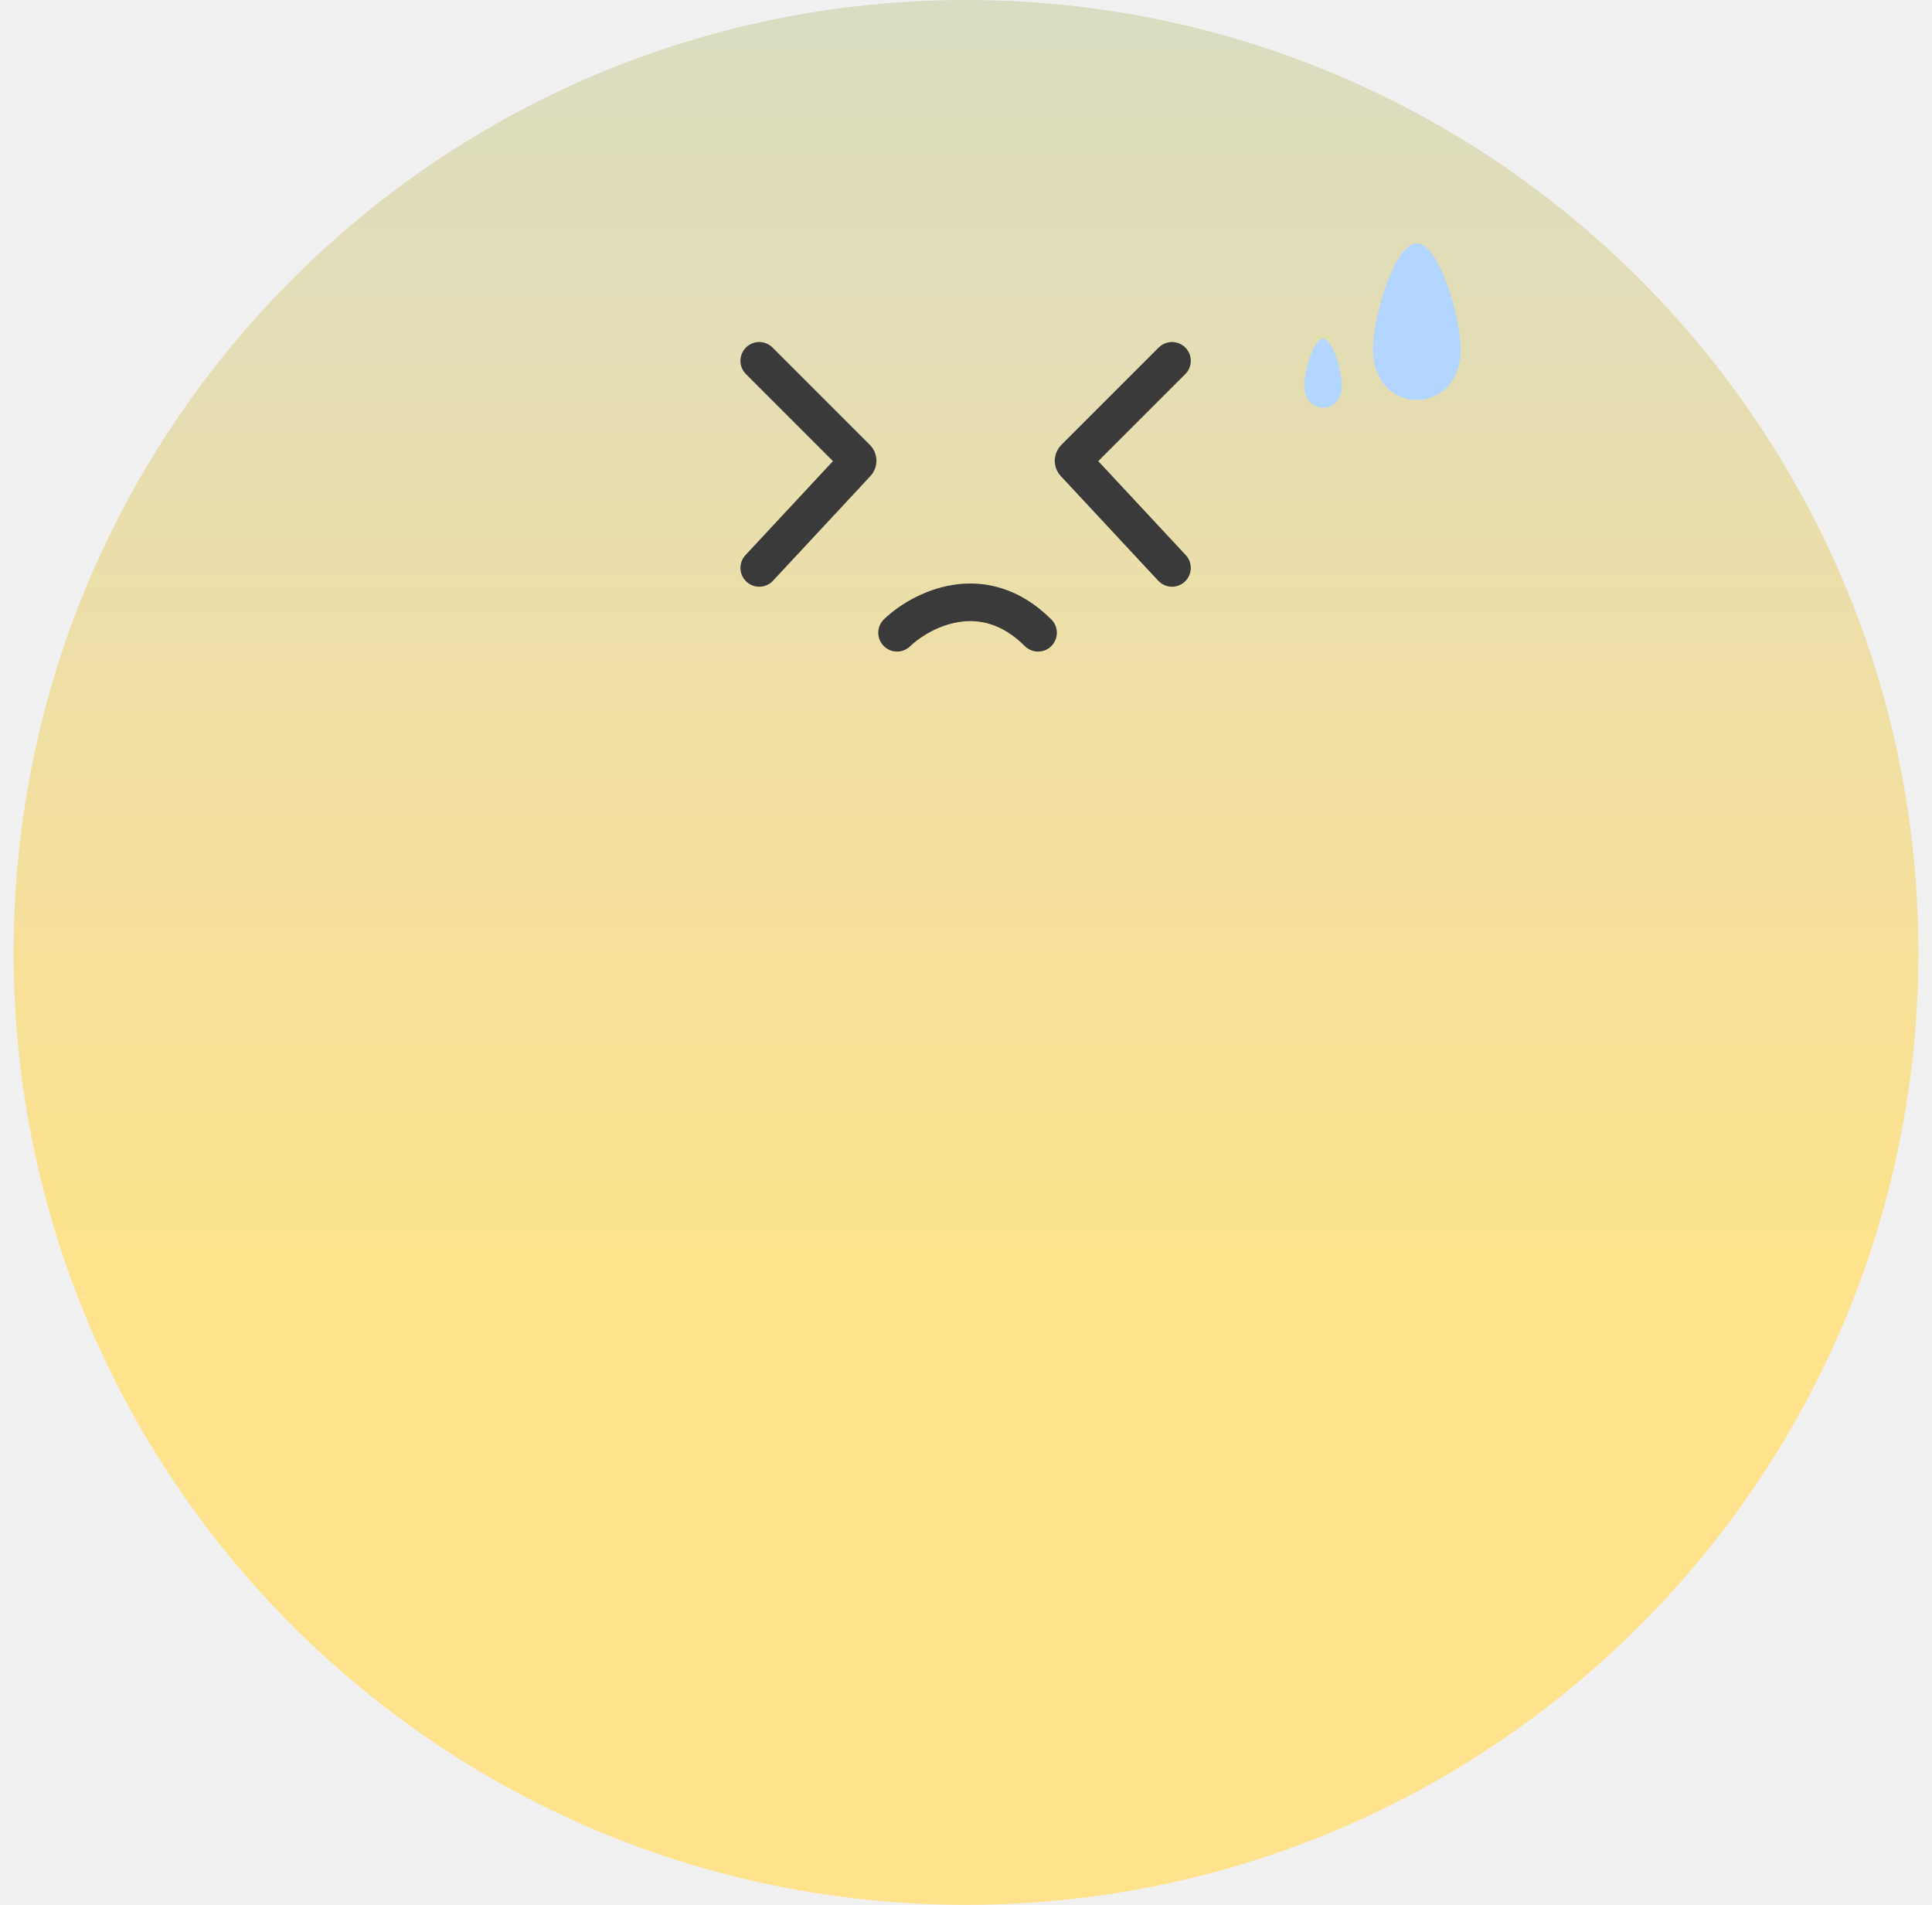
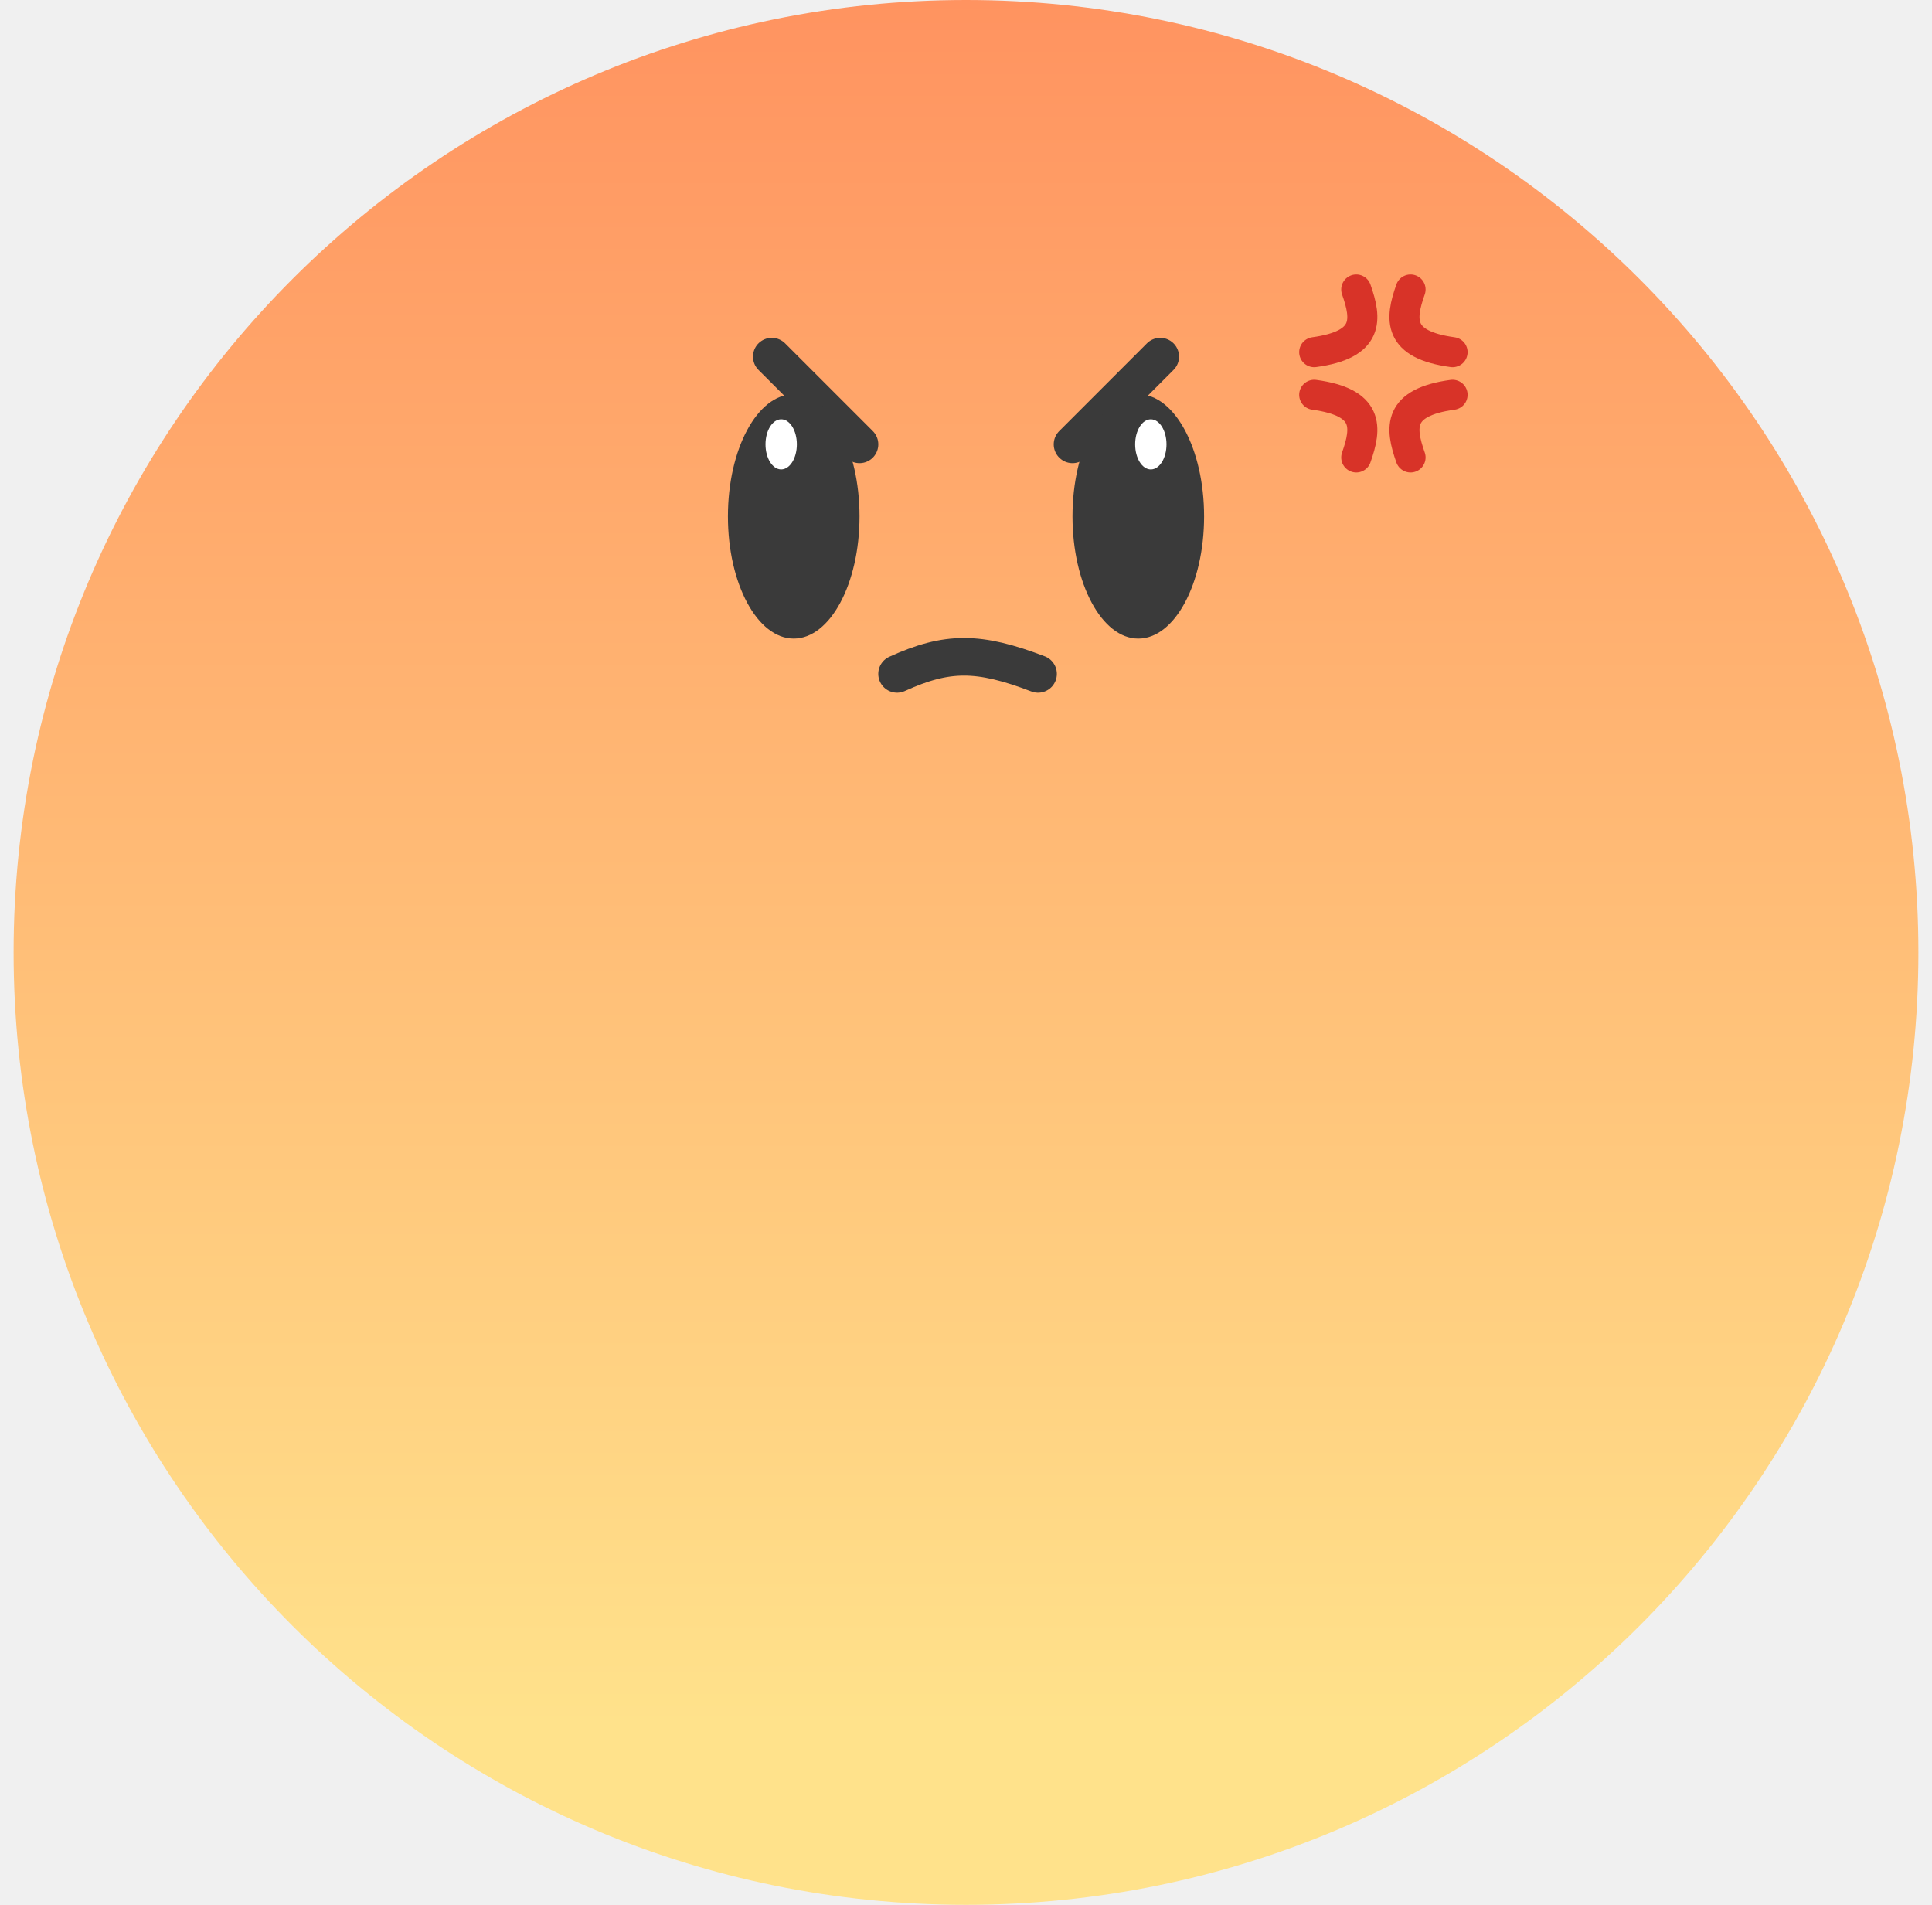
<svg xmlns="http://www.w3.org/2000/svg" width="71" height="70" viewBox="0 0 71 70" fill="none">
-   <mask id="mask0_2956_7130" style="mask-type:alpha" maskUnits="userSpaceOnUse" x="0" y="0" width="71" height="70">
+   <mask id="mask0_2956_7140" style="mask-type:alpha" maskUnits="userSpaceOnUse" x="0" y="0" width="71" height="70">
    <circle cx="35.5" cy="35" r="35" fill="#FFE28B" />
  </mask>
-   <g mask="url(#mask0_2956_7130)">
-     <g filter="url(#filter0_d_2956_7130)">
-       <path d="M19.733 -0.967C24.696 -16.241 46.304 -16.241 51.267 -0.967C53.486 5.863 59.852 10.488 67.034 10.488C83.094 10.488 89.772 31.039 76.779 40.479C70.968 44.701 68.537 52.184 70.756 59.014C75.719 74.288 58.237 86.989 45.245 77.55C39.434 73.328 31.566 73.328 25.755 77.55C12.763 86.989 -4.719 74.288 0.244 59.014C2.463 52.184 0.032 44.701 -5.779 40.479C-18.772 31.039 -12.094 10.488 3.966 10.488C11.148 10.488 17.514 5.863 19.733 -0.967Z" fill="url(#paint0_linear_2956_7130)" />
+   <g mask="url(#mask0_2956_7140)">
+     <g filter="url(#filter0_d_2956_7140)">
+       <path d="M19.733 -1.43C24.696 -16.704 46.304 -16.704 51.267 -1.43C53.486 5.401 59.852 10.026 67.034 10.026C83.094 10.026 89.772 30.577 76.779 40.016C70.968 44.238 68.537 51.721 70.756 58.552C75.719 73.826 58.237 86.527 45.245 77.087C39.434 72.865 31.566 72.865 25.755 77.087C12.763 86.527 -4.719 73.826 0.244 58.552C2.463 51.721 0.032 44.238 -5.779 40.016C-18.772 30.577 -12.094 10.026 3.966 10.026C11.148 10.026 17.514 5.401 19.733 -1.43Z" fill="url(#paint0_linear_2956_7140)" />
    </g>
-     <path d="M27.902 13.26L31.48 16.838C31.53 16.889 31.532 16.97 31.483 17.023L27.902 20.87" stroke="#3A3A3A" stroke-width="1.382" stroke-linecap="round" />
-     <path d="M43.07 13.26L39.492 16.838C39.441 16.889 39.439 16.97 39.488 17.023L43.07 20.87" stroke="#3A3A3A" stroke-width="1.382" stroke-linecap="round" />
-     <path d="M32.967 23.253C33.849 22.409 36.121 21.227 38.148 23.253" stroke="#3A3A3A" stroke-width="1.382" stroke-linecap="round" />
-     <path d="M47.934 14.167C47.934 14.709 48.279 14.985 48.624 14.985C48.97 14.985 49.315 14.709 49.315 14.167C49.315 13.626 48.97 12.452 48.624 12.452C48.279 12.452 47.934 13.626 47.934 14.167Z" fill="#B2D6FF" />
-     <path d="M50.456 12.842C50.456 14.073 51.262 14.699 52.068 14.699C52.873 14.699 53.679 14.073 53.679 12.842C53.679 11.611 52.873 8.943 52.068 8.943C51.262 8.943 50.456 11.611 50.456 12.842Z" fill="#B2D6FF" />
+     <path d="M28.363 13.106L31.586 16.329" stroke="#3A3A3A" stroke-width="1.382" stroke-linecap="round" />
+     <ellipse cx="29.169" cy="18.977" rx="2.418" ry="4.49" fill="#3A3A3A" />
+     <ellipse cx="28.708" cy="16.329" rx="0.576" ry="0.921" fill="white" />
+     <path d="M42.638 13.106L39.415 16.329" stroke="#3A3A3A" stroke-width="1.382" stroke-linecap="round" />
+     <ellipse cx="2.418" cy="4.49" rx="2.418" ry="4.49" transform="matrix(-1 0 0 1 44.2497 14.4874)" fill="#3A3A3A" />
+     <ellipse cx="0.576" cy="0.921" rx="0.576" ry="0.921" transform="matrix(-1 0 0 1 42.8682 15.4084)" fill="white" />
+     <path d="M32.967 24.765C34.809 23.928 35.96 23.928 38.148 24.765" stroke="#3A3A3A" stroke-width="1.382" stroke-linecap="round" />
+     <path d="M49.842 10.639C50.232 11.744 50.324 12.665 48.297 12.942" stroke="#D83328" stroke-width="1.105" stroke-linecap="round" />
+     <path d="M51.837 16.81C51.447 15.705 51.355 14.784 53.381 14.508" stroke="#D83328" stroke-width="1.105" stroke-linecap="round" />
+     <path d="M51.837 10.639C51.447 11.744 51.355 12.665 53.381 12.942" stroke="#D83328" stroke-width="1.105" stroke-linecap="round" />
+     <path d="M49.842 16.81C50.232 15.705 50.324 14.784 48.297 14.508" stroke="#D83328" stroke-width="1.105" stroke-linecap="round" />
  </g>
  <defs>
-     <filter id="filter0_d_2956_7130" x="-14.486" y="-14.265" width="99.973" height="96.898" filterUnits="userSpaceOnUse" color-interpolation-filters="sRGB">
+     <filter id="filter0_d_2956_7140" x="-14.486" y="-14.727" width="99.973" height="96.898" filterUnits="userSpaceOnUse" color-interpolation-filters="sRGB">
      <feFlood flood-opacity="0" result="BackgroundImageFix" />
      <feColorMatrix in="SourceAlpha" type="matrix" values="0 0 0 0 0 0 0 0 0 0 0 0 0 0 0 0 0 0 127 0" result="hardAlpha" />
      <feOffset />
      <feGaussianBlur stdDeviation="0.921" />
      <feComposite in2="hardAlpha" operator="out" />
      <feColorMatrix type="matrix" values="0 0 0 0 1 0 0 0 0 0.943 0 0 0 0 0.773 0 0 0 1 0" />
-       <feBlend mode="normal" in2="BackgroundImageFix" result="effect1_dropShadow_2956_7130" />
-       <feBlend mode="normal" in="SourceGraphic" in2="effect1_dropShadow_2956_7130" result="shape" />
+       <feBlend mode="normal" in2="BackgroundImageFix" result="effect1_dropShadow_2956_7140" />
+       <feBlend mode="normal" in="SourceGraphic" in2="effect1_dropShadow_2956_7140" result="shape" />
    </filter>
-     <linearGradient id="paint0_linear_2956_7130" x1="35.5" y1="47.099" x2="35.5" y2="-49.493" gradientUnits="userSpaceOnUse">
+     <linearGradient id="paint0_linear_2956_7140" x1="35.5" y1="63.445" x2="35.5" y2="-49.956" gradientUnits="userSpaceOnUse">
      <stop stop-color="#FFE28B" />
-       <stop offset="1" stop-color="#B3D7FF" />
+       <stop offset="1" stop-color="#FF553E" />
    </linearGradient>
  </defs>
</svg>
